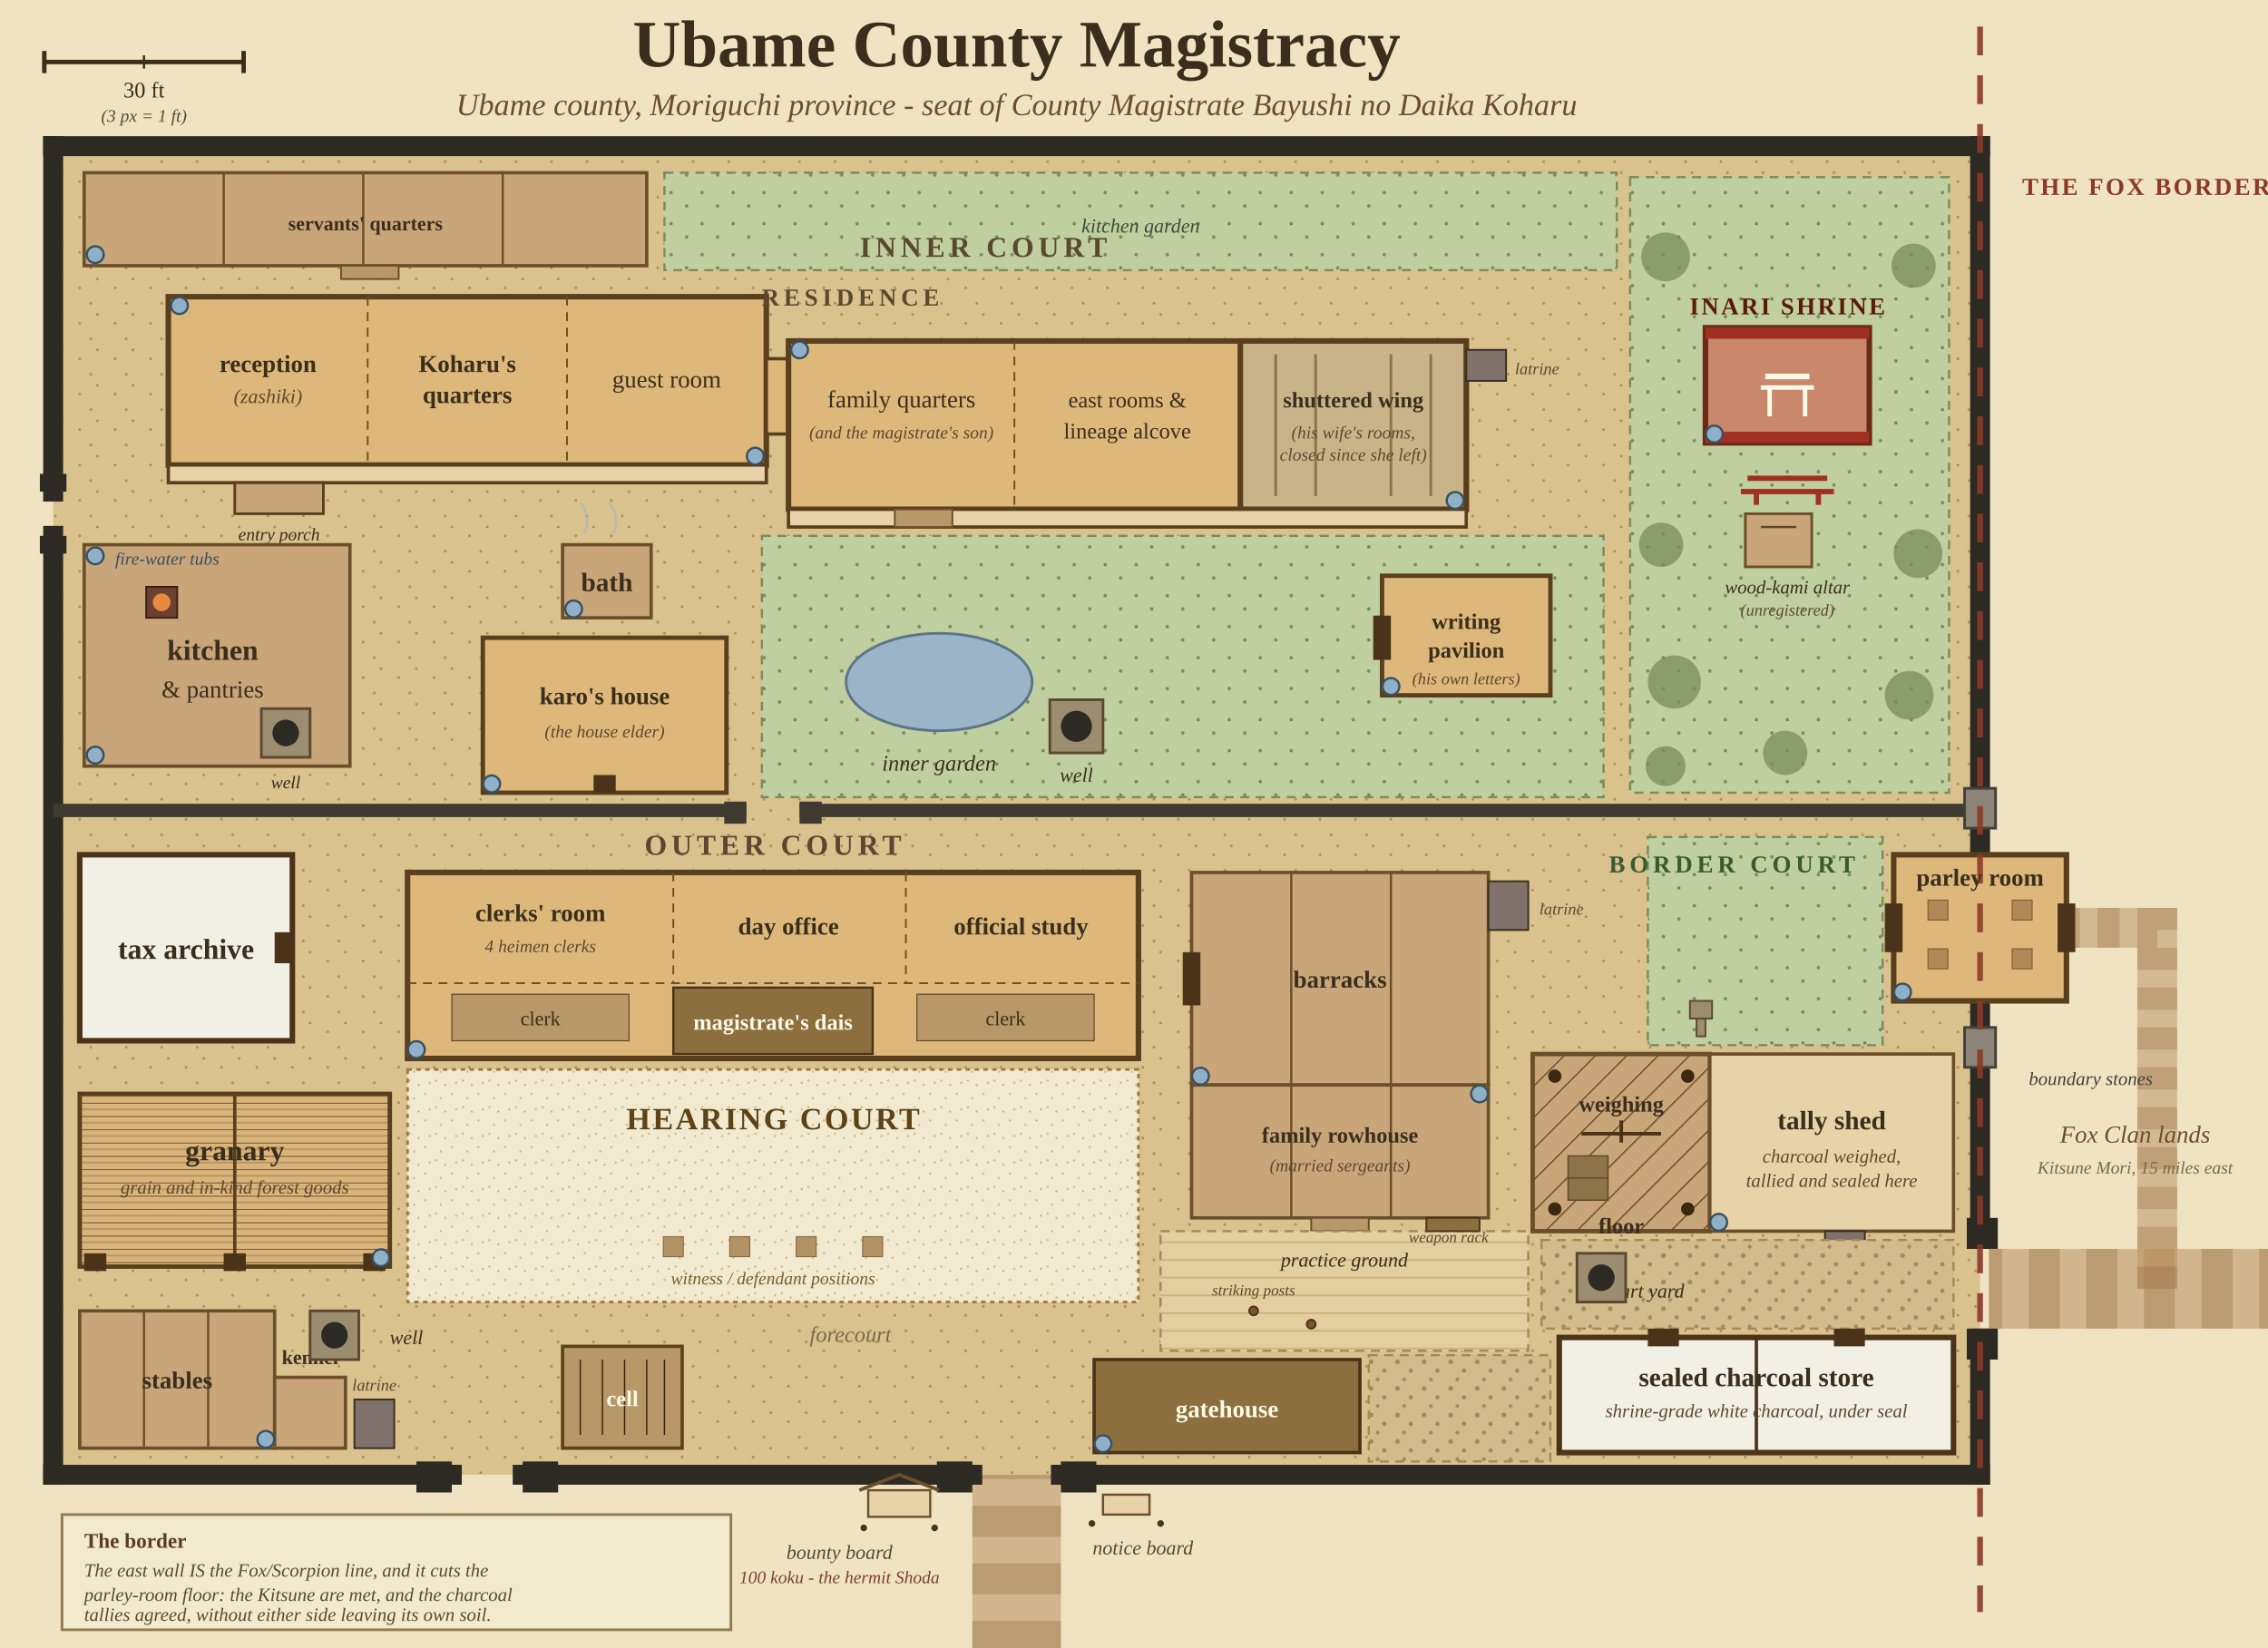
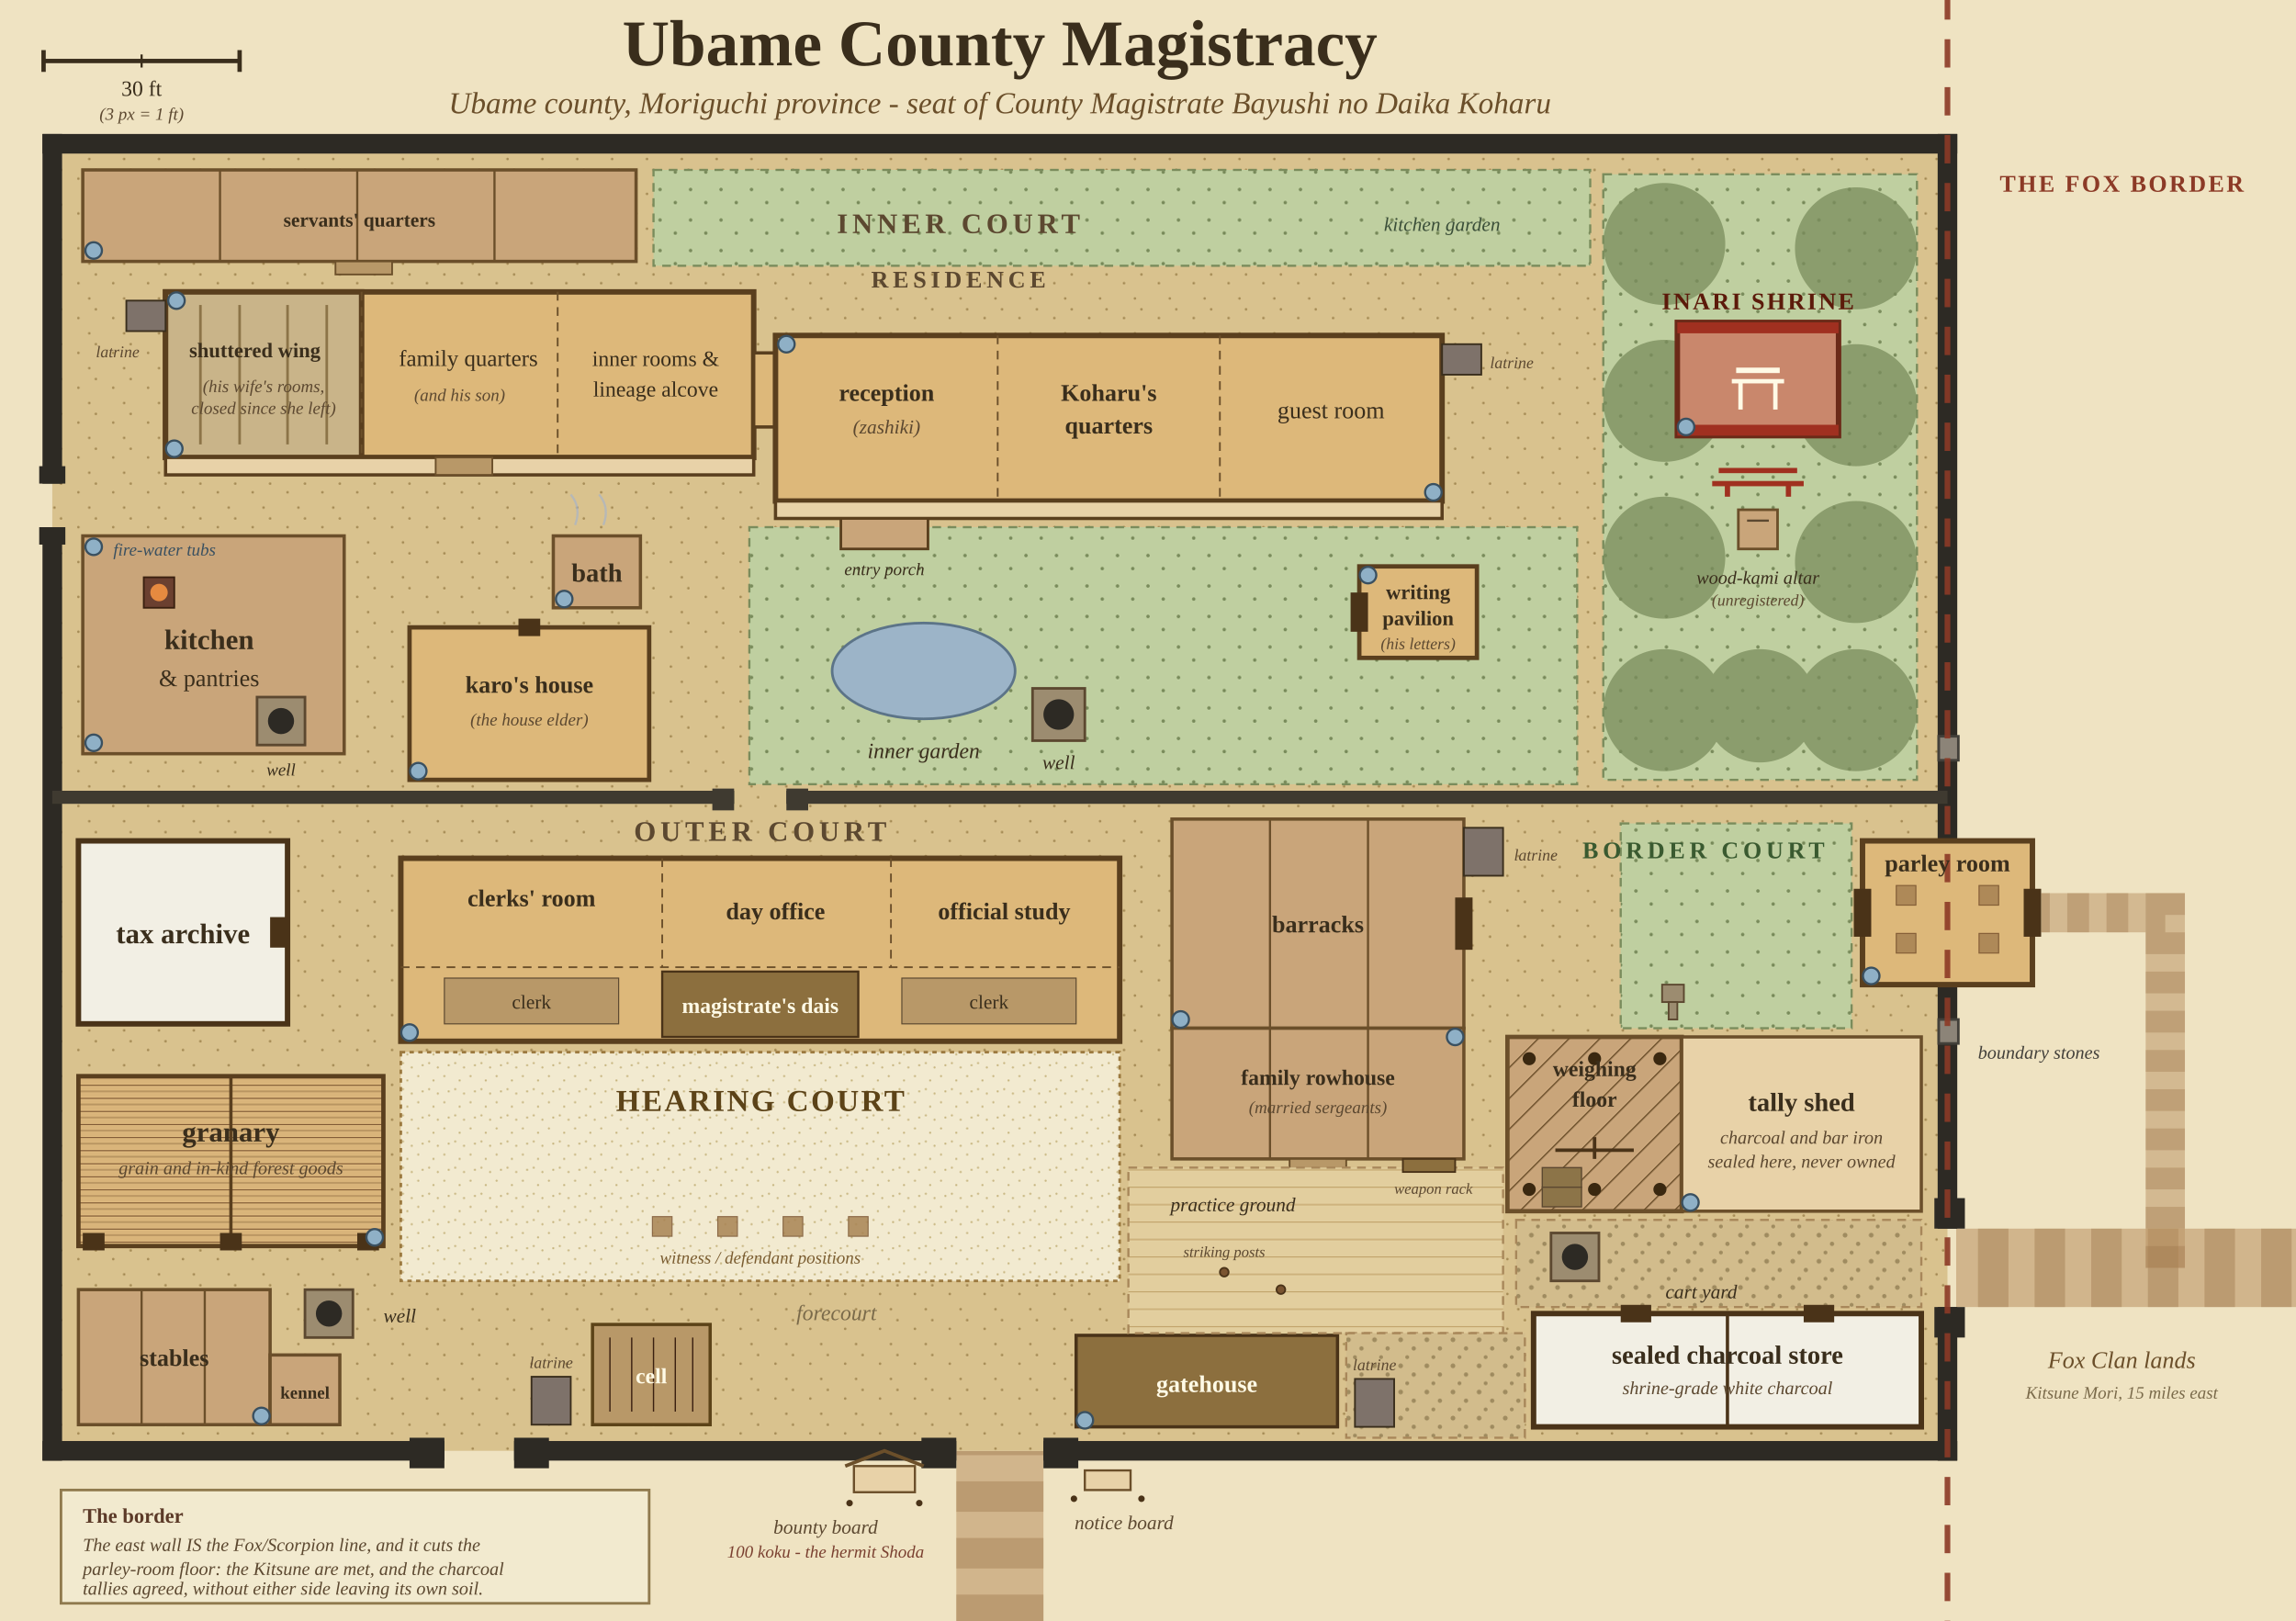
- <svg xmlns="http://www.w3.org/2000/svg" viewBox="176 84 1024 744" font-family="Georgia, 'Times New Roman', serif">
+ <svg xmlns="http://www.w3.org/2000/svg" viewBox="176 84 1054 744" font-family="Georgia, 'Times New Roman', serif">
  <defs>
    <pattern id="colonnade-hatch" patternUnits="userSpaceOnUse" width="10" height="10" patternTransform="rotate(45)">
      <rect width="10" height="10" fill="#C9A57A" />
      <line x1="0" y1="0" x2="0" y2="10" stroke="#6B4F2A" stroke-width="1.2" />
    </pattern>
    <pattern id="garden-stipple" patternUnits="userSpaceOnUse" width="14" height="14">
      <rect width="14" height="14" fill="#BFCFA0" />
      <circle cx="3" cy="3" r="0.8" fill="#7A8C5C" />
      <circle cx="10" cy="9" r="0.8" fill="#7A8C5C" />
    </pattern>
    <pattern id="court-earth" patternUnits="userSpaceOnUse" width="16" height="16">
      <rect width="16" height="16" fill="#D9C28E" />
      <circle cx="4" cy="6" r="0.6" fill="#A88E58" />
      <circle cx="12" cy="2" r="0.6" fill="#A88E58" />
      <circle cx="9" cy="13" r="0.6" fill="#A88E58" />
    </pattern>
    <pattern id="keiko-earth" patternUnits="userSpaceOnUse" width="16" height="16">
      <rect width="16" height="16" fill="#E2CE9E" />
      <line x1="0" y1="5" x2="16" y2="5" stroke="#C2A46C" stroke-width="0.5" />
      <line x1="0" y1="13" x2="16" y2="13" stroke="#C2A46C" stroke-width="0.5" />
    </pattern>
    <pattern id="oshirasu-sand" patternUnits="userSpaceOnUse" width="12" height="12">
      <rect width="12" height="12" fill="#F2EAD0" />
      <circle cx="3" cy="4" r="0.5" fill="#C9B884" />
      <circle cx="8" cy="2" r="0.5" fill="#C9B884" />
      <circle cx="10" cy="9" r="0.5" fill="#C9B884" />
      <circle cx="5" cy="10" r="0.5" fill="#C9B884" />
      <circle cx="1" cy="8" r="0.5" fill="#C9B884" />
    </pattern>
    <pattern id="granary-slats" patternUnits="userSpaceOnUse" width="14" height="6">
      <rect width="14" height="6" fill="#D9B47A" />
      <line x1="0" y1="0" x2="14" y2="0" stroke="#7A5430" stroke-width="0.8" />
      <line x1="0" y1="3" x2="14" y2="3" stroke="#A88454" stroke-width="0.5" />
    </pattern>
    <pattern id="cart-gravel" patternUnits="userSpaceOnUse" width="12" height="12">
      <rect width="12" height="12" fill="#D2BC8C" />
      <circle cx="3" cy="3" r="1.1" fill="#A08C60" />
      <circle cx="9" cy="7" r="1.0" fill="#A08C60" />
      <circle cx="6" cy="11" r="0.9" fill="#A08C60" />
    </pattern>
  </defs>
  <rect x="0" y="0" width="1300" height="900" fill="#EFE3C2" />
  <g>
    <path d="M 635 830 L 635 750" stroke="#B89060" stroke-width="40" stroke-linecap="butt" opacity="0.55" />
    <path d="M 635 830 L 635 750" stroke="#9C7448" stroke-width="40" stroke-dasharray="14 12" fill="none" opacity="0.4" />
  </g>
  <g>
-     <path d="M 1210 666 L 1074 666" stroke="#B89060" stroke-width="36" stroke-linecap="butt" opacity="0.55" />
-     <path d="M 1210 666 L 1074 666" stroke="#9C7448" stroke-width="36" stroke-dasharray="14 12" fill="none" opacity="0.4" />
-     <path d="M 1150 666 L 1150 503 L 1113 503" stroke="#B89060" stroke-width="18" fill="none" stroke-linecap="butt" opacity="0.5" />
-     <path d="M 1150 666 L 1150 503 L 1113 503" stroke="#9C7448" stroke-width="18" stroke-dasharray="10 8" fill="none" opacity="0.35" />
+     <path d="M 1280 666 L 1074 666" stroke="#B89060" stroke-width="36" stroke-linecap="butt" opacity="0.55" />
+     <path d="M 1280 666 L 1074 666" stroke="#9C7448" stroke-width="36" stroke-dasharray="14 12" fill="none" opacity="0.4" />
+     <path d="M 1170 666 L 1170 503 L 1113 503" stroke="#B89060" stroke-width="18" fill="none" stroke-linecap="butt" opacity="0.5" />
+     <path d="M 1170 666 L 1170 503 L 1113 503" stroke="#9C7448" stroke-width="18" stroke-dasharray="10 8" fill="none" opacity="0.35" />
  </g>
  <text x="635" y="114" text-anchor="middle" font-size="30" font-weight="bold" fill="#3A2E1C">Ubame County Magistracy</text>
  <text x="635" y="136" text-anchor="middle" font-size="14" font-style="italic" fill="#6B4F2A">Ubame county, Moriguchi province - seat of County Magistrate Bayushi no Daika Koharu</text>
  <g>
    <g stroke="#3A2E1C">
      <line x1="196" y1="112" x2="286" y2="112" stroke-width="2" />
      <line x1="196" y1="107" x2="196" y2="117" stroke-width="2" />
      <line x1="286" y1="107" x2="286" y2="117" stroke-width="2" />
      <line x1="241" y1="109" x2="241" y2="115" stroke-width="1" />
    </g>
    <text x="241" y="128" text-anchor="middle" font-size="10" fill="#3A2E1C">30 ft</text>
    <text x="241" y="139" text-anchor="middle" font-size="8" font-style="italic" fill="#5C4830">(3 px = 1 ft)</text>
  </g>
  <rect x="200" y="150" width="870" height="600" fill="url(#court-earth)" />
  <g stroke="#2D2A24" stroke-width="9" fill="none" stroke-linecap="square">
    <line x1="200" y1="150" x2="1070" y2="150" />
-     <line x1="200" y1="150" x2="200" y2="306" />
-     <line x1="200" y1="326" x2="200" y2="750" />
+     <line x1="200" y1="150" x2="200" y2="301.5" />
+     <line x1="200" y1="330.5" x2="200" y2="750" />
    <line x1="1070" y1="150" x2="1070" y2="465.5" />
    <line x1="1070" y1="540.5" x2="1070" y2="643.5" />
    <line x1="1070" y1="688.5" x2="1070" y2="750" />
-     <line x1="200" y1="750" x2="380" y2="750" />
-     <line x1="412" y1="750" x2="615" y2="750" />
-     <line x1="655" y1="750" x2="1070" y2="750" />
+     <line x1="200" y1="750" x2="375.5" y2="750" />
+     <line x1="416.5" y1="750" x2="610.5" y2="750" />
+     <line x1="659.5" y1="750" x2="1070" y2="750" />
  </g>
  <g fill="#2D2A24">
    <rect x="599" y="744" width="16" height="14" />
    <rect x="655" y="744" width="16" height="14" />
    <rect x="364" y="744" width="16" height="14" />
    <rect x="412" y="744" width="16" height="14" />
    <rect x="194" y="298" width="12" height="8" />
    <rect x="194" y="326" width="12" height="8" />
    <rect x="1064" y="634" width="14" height="14" />
    <rect x="1064" y="684" width="14" height="14" />
  </g>
  <g stroke="#3F3A30" stroke-width="6" fill="none">
    <line x1="200" y1="450" x2="513" y2="450" />
    <line x1="537" y1="450" x2="1070" y2="450" />
  </g>
  <g fill="#3F3A30">
    <rect x="503" y="446" width="10" height="10" />
    <rect x="537" y="446" width="10" height="10" />
  </g>
  <g>
    <rect x="212" y="470" width="96" height="84" fill="#F2EFE4" stroke="#4A3318" stroke-width="2.5" />
    <rect x="300" y="505" width="8" height="14" fill="#4A3318" />
    <text x="260" y="517" text-anchor="middle" font-size="13" font-weight="bold" fill="#3A2E1C">tax archive</text>
  </g>
  <g>
    <rect x="212" y="578" width="140" height="78" fill="url(#granary-slats)" stroke="#5A3F1E" stroke-width="2" />
    <line x1="282" y1="578" x2="282" y2="656" stroke="#5A3F1E" stroke-width="1.5" />
    <rect x="214" y="650" width="10" height="8" fill="#4A3318" />
    <rect x="277" y="650" width="10" height="8" fill="#4A3318" />
    <rect x="340" y="650" width="10" height="8" fill="#4A3318" />
    <text x="282" y="608" text-anchor="middle" font-size="13" font-weight="bold" fill="#3A2E1C">granary</text>
    <text x="282" y="623" text-anchor="middle" font-size="8.5" font-style="italic" fill="#5C4830">grain and in-kind forest goods</text>
  </g>
  <g>
    <rect x="212" y="676" width="88" height="62" fill="#C9A57A" stroke="#6B4F2A" stroke-width="1.5" />
    <line x1="241" y1="676" x2="241" y2="738" stroke="#6B4F2A" stroke-width="1" />
    <line x1="270" y1="676" x2="270" y2="738" stroke="#6B4F2A" stroke-width="1" />
    <text x="256" y="711" text-anchor="middle" font-size="11" font-weight="bold" fill="#3A2E1C">stables</text>
  </g>
  <g>
    <rect x="300" y="706" width="32" height="32" fill="#C9A57A" stroke="#6B4F2A" stroke-width="1.5" />
-     <text x="316" y="700" text-anchor="middle" font-size="9" font-weight="bold" fill="#3A2E1C">kennel</text>
-   </g>
-   <g>
-     <rect x="336" y="716" width="18" height="22" fill="#7E726A" stroke="#3A2E1C" stroke-width="0.8" />
-     <text x="345" y="712" text-anchor="middle" font-size="7.5" font-style="italic" fill="#5C4830">latrine</text>
+     <text x="316" y="726" text-anchor="middle" font-size="8" font-weight="bold" fill="#3A2E1C">kennel</text>
+   </g>
+   <g>
+     <rect x="420" y="716" width="18" height="22" fill="#7E726A" stroke="#3A2E1C" stroke-width="0.8" />
+     <text x="429" y="712" text-anchor="middle" font-size="7.5" font-style="italic" fill="#5C4830">latrine</text>
  </g>
  <g>
    <rect x="316" y="676" width="22" height="22" fill="#9C8C70" stroke="#5C4830" stroke-width="1.2" />
    <circle cx="327" cy="687" r="6" fill="#2D2A24" />
    <text x="352" y="691" text-anchor="start" font-size="9" font-style="italic" fill="#3A2E1C">well</text>
  </g>
  <g>
    <rect x="360" y="478" width="330" height="84" fill="#DDB87A" stroke="#5A3F1E" stroke-width="2.5" />
    <line x1="360" y1="528" x2="690" y2="528" stroke="#6B4F2A" stroke-width="0.8" stroke-dasharray="4 3" />
    <line x1="480" y1="478" x2="480" y2="528" stroke="#6B4F2A" stroke-width="0.8" stroke-dasharray="4 3" />
    <line x1="585" y1="478" x2="585" y2="528" stroke="#6B4F2A" stroke-width="0.8" stroke-dasharray="4 3" />
    <text x="420" y="500" text-anchor="middle" font-size="11" font-weight="bold" fill="#3A2E1C">clerks' room</text>
-     <text x="420" y="514" text-anchor="middle" font-size="8" font-style="italic" fill="#5C4830">4 heimen clerks</text>
    <text x="532" y="506" text-anchor="middle" font-size="11" font-weight="bold" fill="#3A2E1C">day office</text>
    <text x="637" y="506" text-anchor="middle" font-size="11" font-weight="bold" fill="#3A2E1C">official study</text>
    <rect x="480" y="530" width="90" height="30" fill="#8C6F3E" stroke="#4A3318" stroke-width="1" />
    <text x="525" y="549" text-anchor="middle" font-size="10" fill="#FFFAE6" font-weight="bold">magistrate's dais</text>
    <rect x="380" y="533" width="80" height="21" fill="#B89868" stroke="#5C4830" stroke-width="0.5" />
    <text x="420" y="547" text-anchor="middle" font-size="9" fill="#3A2E1C">clerk</text>
    <rect x="590" y="533" width="80" height="21" fill="#B89868" stroke="#5C4830" stroke-width="0.5" />
    <text x="630" y="547" text-anchor="middle" font-size="9" fill="#3A2E1C">clerk</text>
  </g>
  <g>
    <rect x="360" y="567" width="330" height="105" fill="url(#oshirasu-sand)" stroke="#9C7A40" stroke-width="1.2" stroke-dasharray="2 2" />
    <text x="525" y="594" text-anchor="middle" font-size="14" font-weight="bold" fill="#5C4318" letter-spacing="1">HEARING COURT</text>
    <g fill="#A88454" stroke="#7A5430" stroke-width="0.5" opacity="0.85">
      <rect x="475.5" y="642.5" width="9" height="9" />
      <rect x="505.5" y="642.5" width="9" height="9" />
      <rect x="535.5" y="642.5" width="9" height="9" />
      <rect x="565.5" y="642.5" width="9" height="9" />
    </g>
    <text x="525" y="664" text-anchor="middle" font-size="8" font-style="italic" fill="#7A5C30">witness / defendant positions</text>
  </g>
  <g>
-     <rect x="430" y="692" width="54" height="46" fill="#B89868" stroke="#5C4318" stroke-width="1.5" />
-     <line x1="438" y1="698" x2="438" y2="732" stroke="#3A2010" stroke-width="0.6" />
-     <line x1="448" y1="698" x2="448" y2="732" stroke="#3A2010" stroke-width="0.6" />
-     <line x1="458" y1="698" x2="458" y2="732" stroke="#3A2010" stroke-width="0.6" />
-     <line x1="468" y1="698" x2="468" y2="732" stroke="#3A2010" stroke-width="0.6" />
+     <rect x="448" y="692" width="54" height="46" fill="#B89868" stroke="#5C4318" stroke-width="1.5" />
+     <line x1="456" y1="698" x2="456" y2="732" stroke="#3A2010" stroke-width="0.6" />
+     <line x1="466" y1="698" x2="466" y2="732" stroke="#3A2010" stroke-width="0.6" />
+     <line x1="494" y1="698" x2="494" y2="732" stroke="#3A2010" stroke-width="0.6" />
+     <line x1="486" y1="698" x2="486" y2="732" stroke="#3A2010" stroke-width="0.6" />
    <line x1="476" y1="698" x2="476" y2="732" stroke="#3A2010" stroke-width="0.6" />
-     <text x="457" y="719" text-anchor="middle" font-size="10" font-weight="bold" fill="#FFFAE6">cell</text>
-   </g>
-   <g>
-     <rect x="670" y="698" width="120" height="42" fill="#8C6F3E" stroke="#4A3318" stroke-width="1.5" />
-     <text x="730" y="724" text-anchor="middle" font-size="11" font-weight="bold" fill="#FFFAE6">gatehouse</text>
-   </g>
-   <g>
-     <rect x="714" y="478" width="134" height="96" fill="#C9A57A" stroke="#6B4F2A" stroke-width="1.5" />
-     <line x1="759" y1="478" x2="759" y2="574" stroke="#6B4F2A" stroke-width="1" />
-     <line x1="804" y1="478" x2="804" y2="574" stroke="#6B4F2A" stroke-width="1" />
-     <rect x="710" y="514" width="8" height="24" fill="#4A3318" />
-     <text x="781" y="530" text-anchor="middle" font-size="11" font-weight="bold" fill="#3A2E1C">barracks</text>
-   </g>
-   <g>
-     <rect x="714" y="574" width="134" height="60" fill="#C9A57A" stroke="#6B4F2A" stroke-width="1.5" />
-     <line x1="759" y1="574" x2="759" y2="634" stroke="#6B4F2A" stroke-width="1" />
-     <line x1="804" y1="574" x2="804" y2="634" stroke="#6B4F2A" stroke-width="1" />
-     <rect x="768" y="634" width="26" height="6" fill="#B89868" stroke="#6B4F2A" stroke-width="0.8" />
-     <text x="781" y="600" text-anchor="middle" font-size="10" font-weight="bold" fill="#3A2E1C">family rowhouse</text>
-     <text x="781" y="613" text-anchor="middle" font-size="8" font-style="italic" fill="#5C4830">(married sergeants)</text>
-   </g>
-   <g>
-     <rect x="848" y="482" width="18" height="22" fill="#7E726A" stroke="#3A2E1C" stroke-width="0.8" />
-     <text x="871" y="497" text-anchor="start" font-size="7.5" font-style="italic" fill="#5C4830">latrine</text>
-   </g>
-   <g>
-     <rect x="700" y="640" width="166" height="54" fill="url(#keiko-earth)" stroke="#A8875A" stroke-width="1" stroke-dasharray="4 3" />
-     <text x="783" y="656" text-anchor="middle" font-size="9" font-style="italic" fill="#3A2E1C">practice ground</text>
-     <circle cx="742" cy="676" r="2" fill="#7A5430" stroke="#4A3318" stroke-width="0.8" />
-     <circle cx="768" cy="682" r="2" fill="#7A5430" stroke="#4A3318" stroke-width="0.8" />
-     <text x="742" y="669" text-anchor="middle" font-size="7" font-style="italic" fill="#5C4830">striking posts</text>
-     <rect x="820" y="634" width="24" height="6" fill="#8C6F3E" stroke="#4A3318" stroke-width="0.8" />
-     <text x="848" y="645" text-anchor="end" font-size="7" font-style="italic" fill="#5C4830">weapon rack</text>
+     <text x="475" y="719" text-anchor="middle" font-size="10" font-weight="bold" fill="#FFFAE6">cell</text>
+   </g>
+   <g>
+     <rect x="670" y="697" width="120" height="42" fill="#8C6F3E" stroke="#4A3318" stroke-width="1.5" />
+     <text x="730" y="723" text-anchor="middle" font-size="11" font-weight="bold" fill="#FFFAE6">gatehouse</text>
+   </g>
+   <g>
+     <rect x="714" y="460" width="134" height="96" fill="#C9A57A" stroke="#6B4F2A" stroke-width="1.5" />
+     <line x1="759" y1="460" x2="759" y2="556" stroke="#6B4F2A" stroke-width="1" />
+     <line x1="804" y1="460" x2="804" y2="556" stroke="#6B4F2A" stroke-width="1" />
+     <rect x="844" y="496" width="8" height="24" fill="#4A3318" />
+     <text x="781" y="512" text-anchor="middle" font-size="11" font-weight="bold" fill="#3A2E1C">barracks</text>
+   </g>
+   <g>
+     <rect x="714" y="556" width="134" height="60" fill="#C9A57A" stroke="#6B4F2A" stroke-width="1.5" />
+     <line x1="759" y1="556" x2="759" y2="616" stroke="#6B4F2A" stroke-width="1" />
+     <line x1="804" y1="556" x2="804" y2="616" stroke="#6B4F2A" stroke-width="1" />
+     <rect x="768" y="616" width="26" height="6" fill="#B89868" stroke="#6B4F2A" stroke-width="0.8" />
+     <text x="781" y="582" text-anchor="middle" font-size="10" font-weight="bold" fill="#3A2E1C">family rowhouse</text>
+     <text x="781" y="595" text-anchor="middle" font-size="8" font-style="italic" fill="#5C4830">(married sergeants)</text>
+   </g>
+   <g>
+     <rect x="848" y="464" width="18" height="22" fill="#7E726A" stroke="#3A2E1C" stroke-width="0.8" />
+     <text x="871" y="479" text-anchor="start" font-size="7.5" font-style="italic" fill="#5C4830">latrine</text>
+   </g>
+   <g>
+     <rect x="694" y="620" width="172" height="76" fill="url(#keiko-earth)" stroke="#A8875A" stroke-width="1" stroke-dasharray="4 3" />
+     <text x="742" y="640" text-anchor="middle" font-size="9" font-style="italic" fill="#3A2E1C">practice ground</text>
+     <circle cx="738" cy="668" r="2" fill="#7A5430" stroke="#4A3318" stroke-width="0.8" />
+     <circle cx="764" cy="676" r="2" fill="#7A5430" stroke="#4A3318" stroke-width="0.8" />
+     <text x="738" y="661" text-anchor="middle" font-size="7" font-style="italic" fill="#5C4830">striking posts</text>
+     <rect x="820" y="616" width="24" height="6" fill="#8C6F3E" stroke="#4A3318" stroke-width="0.8" />
+     <text x="852" y="632" text-anchor="end" font-size="7" font-style="italic" fill="#5C4830">weapon rack</text>
  </g>
  <g>
    <rect x="920" y="462" width="106" height="94" fill="url(#garden-stipple)" stroke="#7A8C5C" stroke-width="1" stroke-dasharray="4 3" />
    <g transform="translate(944, 540)">
      <rect x="-5" y="-4" width="10" height="8" fill="#9C8C70" stroke="#5C4830" stroke-width="0.8" />
      <rect x="-2" y="4" width="4" height="8" fill="#9C8C70" stroke="#5C4830" stroke-width="0.8" />
    </g>
  </g>
  <g>
    <rect x="868" y="560" width="80" height="80" fill="url(#colonnade-hatch)" stroke="#6B4F2A" stroke-width="2" />
    <circle cx="878" cy="570" r="3" fill="#3A2810" />
    <circle cx="938" cy="570" r="3" fill="#3A2810" />
    <circle cx="878" cy="630" r="3" fill="#3A2810" />
    <circle cx="938" cy="630" r="3" fill="#3A2810" />
-     <line x1="890" y1="596" x2="926" y2="596" stroke="#4A3318" stroke-width="1.6" />
-     <line x1="908" y1="590" x2="908" y2="600" stroke="#4A3318" stroke-width="1.6" />
-     <rect x="884" y="606" width="18" height="10" fill="#8C7448" stroke="#5C4830" stroke-width="0.6" />
-     <rect x="884" y="616" width="18" height="10" fill="#8C7448" stroke="#5C4830" stroke-width="0.6" />
-     <text x="908" y="586" text-anchor="middle" font-size="10" font-weight="bold" fill="#3A2E1C">weighing</text>
-     <text x="908" y="641" text-anchor="middle" font-size="10" font-weight="bold" fill="#3A2E1C">floor</text>
+     <circle cx="908" cy="570" r="3" fill="#3A2810" />
+     <circle cx="908" cy="630" r="3" fill="#3A2810" />
+     <line x1="890" y1="612" x2="926" y2="612" stroke="#4A3318" stroke-width="1.6" />
+     <line x1="908" y1="606" x2="908" y2="616" stroke="#4A3318" stroke-width="1.6" />
+     <rect x="884" y="620" width="18" height="9" fill="#8C7448" stroke="#5C4830" stroke-width="0.6" />
+     <rect x="884" y="629" width="18" height="9" fill="#8C7448" stroke="#5C4830" stroke-width="0.6" />
+     <text x="908" y="578" text-anchor="middle" font-size="10" font-weight="bold" fill="#3A2E1C">weighing</text>
+     <text x="908" y="592" text-anchor="middle" font-size="10" font-weight="bold" fill="#3A2E1C">floor</text>
  </g>
  <g>
    <rect x="948" y="560" width="110" height="80" fill="#E8D2A8" stroke="#6B4F2A" stroke-width="1.5" />
    <text x="1003" y="594" text-anchor="middle" font-size="12" font-weight="bold" fill="#3A2E1C">tally shed</text>
-     <text x="1003" y="609" text-anchor="middle" font-size="8.5" font-style="italic" fill="#5C4830">charcoal weighed,</text>
-     <text x="1003" y="620" text-anchor="middle" font-size="8.5" font-style="italic" fill="#5C4830">tallied and sealed here</text>
-   </g>
-   <g>
-     <rect x="1000" y="640" width="18" height="22" fill="#7E726A" stroke="#3A2E1C" stroke-width="0.8" />
-     <text x="1024" y="655" text-anchor="start" font-size="7.5" font-style="italic" fill="#5C4830">latrine</text>
+     <text x="1003" y="609" text-anchor="middle" font-size="8.5" font-style="italic" fill="#5C4830">charcoal and bar iron</text>
+     <text x="1003" y="620" text-anchor="middle" font-size="8.5" font-style="italic" fill="#5C4830">sealed here, never owned</text>
  </g>
  <g>
    <rect x="872" y="644" width="186" height="40" fill="url(#cart-gravel)" stroke="#A8875A" stroke-width="1" stroke-dasharray="4 3" />
    <rect x="794" y="696" width="82" height="48" fill="url(#cart-gravel)" stroke="#A8875A" stroke-width="1" stroke-dasharray="4 3" />
-     <text x="920" y="670" text-anchor="middle" font-size="9" font-style="italic" fill="#3A2E1C">cart yard</text>
+     <text x="957" y="680" text-anchor="middle" font-size="9" font-style="italic" fill="#3A2E1C">cart yard</text>
+   </g>
+   <g>
+     <rect x="798" y="717" width="18" height="22" fill="#7E726A" stroke="#3A2E1C" stroke-width="0.8" />
+     <text x="807" y="713" text-anchor="middle" font-size="7.5" font-style="italic" fill="#5C4830">latrine</text>
  </g>
  <g>
    <rect x="888" y="650" width="22" height="22" fill="#9C8C70" stroke="#5C4830" stroke-width="1.2" />
    <circle cx="899" cy="661" r="6" fill="#2D2A24" />
  </g>
  <g>
-     <rect x="880" y="688" width="178" height="52" fill="#F2EFE4" stroke="#4A3318" stroke-width="2.5" />
-     <line x1="969" y1="688" x2="969" y2="740" stroke="#4A3318" stroke-width="1.5" />
-     <rect x="920" y="684" width="14" height="8" fill="#4A3318" />
-     <rect x="1004" y="684" width="14" height="8" fill="#4A3318" />
+     <rect x="880" y="687" width="178" height="52" fill="#F2EFE4" stroke="#4A3318" stroke-width="2.5" />
+     <line x1="969" y1="687" x2="969" y2="739" stroke="#4A3318" stroke-width="1.5" />
+     <rect x="920" y="683" width="14" height="8" fill="#4A3318" />
+     <rect x="1004" y="683" width="14" height="8" fill="#4A3318" />
    <text x="969" y="710" text-anchor="middle" font-size="12" font-weight="bold" fill="#3A2E1C">sealed charcoal store</text>
-     <text x="969" y="724" text-anchor="middle" font-size="8.5" font-style="italic" fill="#5C4830">shrine-grade white charcoal, under seal</text>
+     <text x="969" y="724" text-anchor="middle" font-size="8.5" font-style="italic" fill="#5C4830">shrine-grade white charcoal</text>
  </g>
  <g>
    <rect x="214" y="162" width="254" height="42" fill="#C9A57A" stroke="#6B4F2A" stroke-width="1.5" />
    <line x1="277" y1="162" x2="277" y2="204" stroke="#6B4F2A" stroke-width="1" />
    <line x1="340" y1="162" x2="340" y2="204" stroke="#6B4F2A" stroke-width="1" />
    <line x1="403" y1="162" x2="403" y2="204" stroke="#6B4F2A" stroke-width="1" />
    <rect x="330" y="204" width="26" height="6" fill="#B89868" stroke="#6B4F2A" stroke-width="0.8" />
    <text x="341" y="188" text-anchor="middle" font-size="9" font-weight="bold" fill="#3A2E1C">servants' quarters</text>
  </g>
  <g>
    <rect x="476" y="162" width="430" height="44" fill="url(#garden-stipple)" stroke="#7A8C5C" stroke-width="1" stroke-dasharray="4 3" />
-     <text x="691" y="189" text-anchor="middle" font-size="9" font-style="italic" fill="#3A4E38">kitchen garden</text>
+     <text x="838" y="190" text-anchor="middle" font-size="9" font-style="italic" fill="#3A4E38">kitchen garden</text>
  </g>
  <rect x="912" y="164" width="144" height="278" fill="url(#garden-stipple)" stroke="#7A8C5C" stroke-width="1" stroke-dasharray="4 3" />
  <g fill="#7A8C5C" opacity="0.75">
-     <circle cx="928" cy="200" r="11" />
-     <circle cx="1040" cy="204" r="10" />
-     <circle cx="926" cy="330" r="10" />
-     <circle cx="1042" cy="334" r="11" />
-     <circle cx="932" cy="392" r="12" />
-     <circle cx="1038" cy="398" r="11" />
-     <circle cx="982" cy="424" r="10" />
-     <circle cx="928" cy="430" r="9" />
+     <circle cx="940" cy="196" r="28" />
+     <circle cx="1028" cy="198" r="28" />
+     <circle cx="940" cy="268" r="28" />
+     <circle cx="1028" cy="270" r="28" />
+     <circle cx="940" cy="340" r="28" />
+     <circle cx="1028" cy="342" r="28" />
+     <circle cx="940" cy="410" r="28" />
+     <circle cx="1028" cy="410" r="28" />
+     <circle cx="984" cy="408" r="26" />
  </g>
  <g>
    <rect x="946" y="232" width="74" height="52" fill="#C9876C" stroke="#6B2A18" stroke-width="2.5" />
    <rect x="946" y="232" width="74" height="5" fill="#A03020" />
    <rect x="946" y="279" width="74" height="5" fill="#A03020" />
    <g transform="translate(983, 254)">
      <line x1="-10" y1="0" x2="10" y2="0" stroke="#FFFAE6" stroke-width="2.5" />
      <line x1="-12" y1="5" x2="12" y2="5" stroke="#FFFAE6" stroke-width="2" />
      <line x1="-8" y1="5" x2="-8" y2="18" stroke="#FFFAE6" stroke-width="2" />
      <line x1="8" y1="5" x2="8" y2="18" stroke="#FFFAE6" stroke-width="2" />
    </g>
  </g>
  <text x="983" y="226" text-anchor="middle" font-size="11" font-weight="bold" fill="#5C1A0A" letter-spacing="1">INARI SHRINE</text>
  <g stroke="#A03020" stroke-width="2.4" fill="none">
    <line x1="965" y1="300" x2="1001" y2="300" />
    <line x1="962" y1="306" x2="1004" y2="306" />
    <line x1="969" y1="306" x2="969" y2="312" />
    <line x1="997" y1="306" x2="997" y2="312" />
  </g>
  <g>
-     <rect x="964" y="316" width="30" height="24" fill="#C9A57A" stroke="#6B4F2A" stroke-width="1.2" />
-     <line x1="971" y1="322" x2="987" y2="322" stroke="#5C4830" stroke-width="1" />
+     <rect x="974" y="318" width="18" height="18" fill="#C9A57A" stroke="#6B4F2A" stroke-width="1.2" />
+     <line x1="978" y1="323" x2="988" y2="323" stroke="#5C4830" stroke-width="1" />
    <text x="983" y="352" text-anchor="middle" font-size="8.5" font-style="italic" fill="#3A2E1C">wood-kami altar</text>
    <text x="983" y="362" text-anchor="middle" font-size="7.5" font-style="italic" fill="#5C4830">(unregistered)</text>
  </g>
  <g>
    <rect x="252" y="218" width="270" height="76" fill="#DDB87A" stroke="#5A3F1E" stroke-width="2.5" />
+     <rect x="252" y="218" width="90" height="76" fill="#C9B489" stroke="#5A3F1E" stroke-width="2.5" />
    <rect x="252" y="294" width="270" height="8" fill="#E8D2A8" stroke="#5A3F1E" stroke-width="1.5" />
    <line x1="342" y1="218" x2="342" y2="294" stroke="#6B4F2A" stroke-width="0.8" stroke-dasharray="4 3" />
    <line x1="432" y1="218" x2="432" y2="294" stroke="#6B4F2A" stroke-width="0.8" stroke-dasharray="4 3" />
-     <text x="297" y="252" text-anchor="middle" font-size="11" font-weight="bold" fill="#3A2E1C">reception</text>
-     <text x="297" y="266" text-anchor="middle" font-size="9" font-style="italic" fill="#5C4830">(zashiki)</text>
-     <text x="387" y="252" text-anchor="middle" font-size="11" font-weight="bold" fill="#3A2E1C">Koharu's</text>
-     <text x="387" y="266" text-anchor="middle" font-size="11" font-weight="bold" fill="#3A2E1C">quarters</text>
-     <text x="477" y="259" text-anchor="middle" font-size="11" fill="#3A2E1C">guest room</text>
+     <g stroke="#8C7448" stroke-width="1.2">
+       <line x1="268" y1="224" x2="268" y2="288" />
+       <line x1="286" y1="224" x2="286" y2="288" />
+       <line x1="308" y1="224" x2="308" y2="288" />
+       <line x1="326" y1="224" x2="326" y2="288" />
+     </g>
+     <rect x="376" y="294" width="26" height="8" fill="#B89868" stroke="#6B4F2A" stroke-width="0.8" />
+     <text x="293" y="248" text-anchor="middle" font-size="9.5" font-weight="bold" fill="#3A2E1C">shuttered wing</text>
+     <text x="297" y="264" text-anchor="middle" font-size="8" font-style="italic" fill="#5C4830">(his wife's rooms,</text>
+     <text x="297" y="274" text-anchor="middle" font-size="8" font-style="italic" fill="#5C4830">closed since she left)</text>
+     <text x="391" y="252" text-anchor="middle" font-size="10.5" fill="#3A2E1C">family quarters</text>
+     <text x="387" y="268" text-anchor="middle" font-size="8" font-style="italic" fill="#5C4830">(and his son)</text>
+     <text x="477" y="252" text-anchor="middle" font-size="10" fill="#3A2E1C">inner rooms &amp;</text>
+     <text x="477" y="266" text-anchor="middle" font-size="10" fill="#3A2E1C">lineage alcove</text>
    <rect x="522" y="246" width="10" height="34" fill="#DDB87A" stroke="#5A3F1E" stroke-width="1.5" />
    <rect x="532" y="238" width="306" height="76" fill="#DDB87A" stroke="#5A3F1E" stroke-width="2.5" />
-     <rect x="736" y="238" width="102" height="76" fill="#C9B489" stroke="#5A3F1E" stroke-width="2.5" />
    <rect x="532" y="314" width="306" height="8" fill="#E8D2A8" stroke="#5A3F1E" stroke-width="1.5" />
    <line x1="634" y1="238" x2="634" y2="314" stroke="#6B4F2A" stroke-width="0.8" stroke-dasharray="4 3" />
-     <g stroke="#8C7448" stroke-width="1.2">
-       <line x1="752" y1="244" x2="752" y2="308" />
-       <line x1="770" y1="244" x2="770" y2="308" />
-       <line x1="804" y1="244" x2="804" y2="308" />
-       <line x1="822" y1="244" x2="822" y2="308" />
-     </g>
-     <rect x="580" y="314" width="26" height="8" fill="#B89868" stroke="#6B4F2A" stroke-width="0.8" />
-     <text x="583" y="268" text-anchor="middle" font-size="11" fill="#3A2E1C">family quarters</text>
-     <text x="583" y="282" text-anchor="middle" font-size="8" font-style="italic" fill="#5C4830">(and the magistrate's son)</text>
-     <text x="685" y="268" text-anchor="middle" font-size="10" fill="#3A2E1C">east rooms &amp;</text>
-     <text x="685" y="282" text-anchor="middle" font-size="10" fill="#3A2E1C">lineage alcove</text>
-     <text x="787" y="268" text-anchor="middle" font-size="10" font-weight="bold" fill="#3A2E1C">shuttered wing</text>
-     <text x="787" y="282" text-anchor="middle" font-size="8" font-style="italic" fill="#5C4830">(his wife's rooms,</text>
-     <text x="787" y="292" text-anchor="middle" font-size="8" font-style="italic" fill="#5C4830">closed since she left)</text>
-   </g>
-   <g>
-     <rect x="282" y="302" width="40" height="14" fill="#C9A57A" stroke="#5A3F1E" stroke-width="1.2" />
-     <text x="302" y="328" text-anchor="middle" font-size="8" font-style="italic" fill="#3A2E1C">entry porch</text>
+     <line x1="736" y1="238" x2="736" y2="314" stroke="#6B4F2A" stroke-width="0.8" stroke-dasharray="4 3" />
+     <text x="583" y="268" text-anchor="middle" font-size="11" font-weight="bold" fill="#3A2E1C">reception</text>
+     <text x="583" y="283" text-anchor="middle" font-size="9" font-style="italic" fill="#5C4830">(zashiki)</text>
+     <text x="685" y="268" text-anchor="middle" font-size="11" font-weight="bold" fill="#3A2E1C">Koharu's</text>
+     <text x="685" y="283" text-anchor="middle" font-size="11" font-weight="bold" fill="#3A2E1C">quarters</text>
+     <text x="787" y="276" text-anchor="middle" font-size="11" fill="#3A2E1C">guest room</text>
  </g>
  <g>
    <rect x="838" y="242" width="18" height="14" fill="#7E726A" stroke="#3A2E1C" stroke-width="0.8" />
    <text x="860" y="253" font-size="7.5" font-style="italic" fill="#5C4830">latrine</text>
+     <rect x="234" y="222" width="18" height="14" fill="#7E726A" stroke="#3A2E1C" stroke-width="0.8" />
+     <text x="230" y="248" text-anchor="middle" font-size="7.5" font-style="italic" fill="#5C4830">latrine</text>
  </g>
  <g>
    <rect x="214" y="330" width="120" height="100" fill="#C9A57A" stroke="#6B4F2A" stroke-width="1.5" />
    <rect x="242" y="349" width="14" height="14" fill="#6B4030" stroke="#3A2010" stroke-width="0.8" />
    <circle cx="249" cy="356" r="4" fill="#E68A40" />
    <text x="272" y="382" text-anchor="middle" font-size="13" font-weight="bold" fill="#3A2E1C">kitchen</text>
    <text x="272" y="399" text-anchor="middle" font-size="11" fill="#3A2E1C">&amp; pantries</text>
    <rect x="294" y="404" width="22" height="22" fill="#9C8C70" stroke="#5C4830" stroke-width="1.2" />
    <circle cx="305" cy="415" r="6" fill="#2D2A24" />
    <text x="305" y="440" text-anchor="middle" font-size="8" font-style="italic" fill="#3A2E1C">well</text>
  </g>
  <g>
    <rect x="430" y="330" width="40" height="33" fill="#C9A57A" stroke="#6B4F2A" stroke-width="1.5" />
    <path d="M 440 325 q 3 -8 -2 -14 M 453 325 q 3 -8 -2 -14" stroke="#A8B4C8" stroke-width="1" fill="none" opacity="0.7" />
    <text x="450" y="351" text-anchor="middle" font-size="12" font-weight="bold" fill="#3A2E1C">bath</text>
  </g>
  <g>
-     <rect x="394" y="372" width="110" height="70" fill="#DDB87A" stroke="#5A3F1E" stroke-width="2" />
-     <rect x="444" y="434" width="10" height="8" fill="#4A3318" />
-     <text x="449" y="402" text-anchor="middle" font-size="11" font-weight="bold" fill="#3A2E1C">karo's house</text>
-     <text x="449" y="417" text-anchor="middle" font-size="8" font-style="italic" fill="#5C4830">(the house elder)</text>
+     <rect x="364" y="372" width="110" height="70" fill="#DDB87A" stroke="#5A3F1E" stroke-width="2" />
+     <rect x="414" y="368" width="10" height="8" fill="#4A3318" />
+     <text x="419" y="402" text-anchor="middle" font-size="11" font-weight="bold" fill="#3A2E1C">karo's house</text>
+     <text x="419" y="417" text-anchor="middle" font-size="8" font-style="italic" fill="#5C4830">(the house elder)</text>
  </g>
  <g>
    <rect x="520" y="326" width="380" height="118" fill="url(#garden-stipple)" stroke="#7A8C5C" stroke-width="1" stroke-dasharray="4 3" />
    <ellipse cx="600" cy="392" rx="42" ry="22" fill="#9CB4C8" stroke="#5C7488" stroke-width="1.2" />
    <text x="600" y="432" text-anchor="middle" font-size="10" font-style="italic" fill="#3A2E1C">inner garden</text>
  </g>
  <g>
+     <rect x="562" y="322" width="40" height="14" fill="#C9A57A" stroke="#5A3F1E" stroke-width="1.2" />
+     <text x="582" y="348" text-anchor="middle" font-size="8" font-style="italic" fill="#3A2E1C">entry porch</text>
+   </g>
+   <g>
    <rect x="650" y="400" width="24" height="24" fill="#9C8C70" stroke="#5C4830" stroke-width="1.2" />
    <circle cx="662" cy="412" r="7" fill="#2D2A24" />
    <text x="662" y="437" text-anchor="middle" font-size="9" font-style="italic" fill="#3A2E1C">well</text>
  </g>
  <g>
-     <rect x="800" y="344" width="76" height="54" fill="#DDB87A" stroke="#5A3F1E" stroke-width="2" />
-     <rect x="796" y="362" width="8" height="20" fill="#4A3318" />
-     <text x="838" y="368" text-anchor="middle" font-size="10" font-weight="bold" fill="#3A2E1C">writing</text>
-     <text x="838" y="381" text-anchor="middle" font-size="10" font-weight="bold" fill="#3A2E1C">pavilion</text>
-     <text x="838" y="393" text-anchor="middle" font-size="7.5" font-style="italic" fill="#5C4830">(his own letters)</text>
+     <rect x="800" y="344" width="54" height="42" fill="#DDB87A" stroke="#5A3F1E" stroke-width="2" />
+     <rect x="796" y="356" width="8" height="18" fill="#4A3318" />
+     <text x="827" y="359" text-anchor="middle" font-size="9.5" font-weight="bold" fill="#3A2E1C">writing</text>
+     <text x="827" y="371" text-anchor="middle" font-size="9.5" font-weight="bold" fill="#3A2E1C">pavilion</text>
+     <text x="827" y="382" text-anchor="middle" font-size="7.5" font-style="italic" fill="#5C4830">(his letters)</text>
  </g>
  <g>
    <rect x="1031" y="470" width="78" height="66" fill="#DDB87A" stroke="#5A3F1E" stroke-width="2.5" />
    <rect x="1027" y="492" width="8" height="22" fill="#4A3318" />
    <rect x="1105" y="492" width="8" height="22" fill="#4A3318" />
    <g fill="#A88454" stroke="#7A5430" stroke-width="0.5" opacity="0.9">
      <rect x="1046.5" y="490.5" width="9" height="9" />
      <rect x="1046.5" y="512.5" width="9" height="9" />
      <rect x="1084.5" y="490.5" width="9" height="9" />
      <rect x="1084.5" y="512.5" width="9" height="9" />
    </g>
  </g>
  <g fill="#8C8478" stroke="#43403A" stroke-width="1.2">
-     <rect x="1063" y="440" width="14" height="18" />
-     <rect x="1063" y="548" width="14" height="18" />
+     <rect x="1066" y="422" width="9" height="11" />
+     <rect x="1066" y="552" width="9" height="11" />
  </g>
  <g>
    <rect x="674" y="759" width="21" height="9" fill="#E8D2A8" stroke="#6B4F2A" stroke-width="1" />
    <circle cx="669" cy="772" r="1.5" fill="#4A3318" />
    <circle cx="700" cy="772" r="1.5" fill="#4A3318" />
    <text x="692" y="786" text-anchor="middle" font-size="9" font-style="italic" fill="#5C4830">notice board</text>
  </g>
  <g>
    <rect x="568" y="757" width="28" height="12" fill="#E8D2A8" stroke="#6B4F2A" stroke-width="1" />
    <path d="M 564 757 L 582 750 L 600 757" fill="none" stroke="#6B4F2A" stroke-width="1.6" />
    <circle cx="566" cy="774" r="1.5" fill="#4A3318" />
    <circle cx="598" cy="774" r="1.5" fill="#4A3318" />
    <text x="555" y="788" text-anchor="middle" font-size="9" font-style="italic" fill="#5C4830">bounty board</text>
    <text x="555" y="799" text-anchor="middle" font-size="8" font-style="italic" fill="#7A4030">100 koku - the hermit Shoda</text>
  </g>
  <g>
-     <rect x="204" y="768" width="302" height="52" fill="#F2EAD0" stroke="#8C7448" stroke-width="1.2" opacity="0.95" />
+     <rect x="204" y="768" width="270" height="52" fill="#F2EAD0" stroke="#8C7448" stroke-width="1.2" opacity="0.95" />
    <text x="214" y="783" font-size="9.5" font-weight="bold" fill="#5C3A28">The border</text>
    <text x="214" y="796" font-size="8.5" font-style="italic" fill="#5C4830">The east wall IS the Fox/Scorpion line, and it cuts the</text>
    <text x="214" y="807" font-size="8.5" font-style="italic" fill="#5C4830">parley-room floor: the Kitsune are met, and the charcoal</text>
    <text x="214" y="816" font-size="8.5" font-style="italic" fill="#5C4830">tallies agreed, without either side leaving its own soil.</text>
  </g>
-   <line x1="1070" y1="96" x2="1070" y2="812" stroke="#8C3A26" stroke-width="2.6" stroke-dasharray="13 9" opacity="0.9" />
-   <text x="1145" y="172" text-anchor="middle" font-size="11" font-weight="bold" fill="#8C3A26" letter-spacing="1">THE FOX BORDER</text>
-   <text x="1140" y="600" text-anchor="middle" font-size="11" font-style="italic" fill="#6B4F2A">Fox Clan lands</text>
-   <text x="1140" y="614" text-anchor="middle" font-size="8" font-style="italic" fill="#7A6A4A">Kitsune Mori, 15 miles east</text>
+   <line x1="1070" y1="80" x2="1070" y2="832" stroke="#8C3A26" stroke-width="2.6" stroke-dasharray="13 9" opacity="0.9" />
+   <text x="1150" y="172" text-anchor="middle" font-size="11" font-weight="bold" fill="#8C3A26" letter-spacing="1">THE FOX BORDER</text>
+   <text x="1150" y="712" text-anchor="middle" font-size="11" font-style="italic" fill="#6B4F2A">Fox Clan lands</text>
+   <text x="1150" y="726" text-anchor="middle" font-size="8" font-style="italic" fill="#7A6A4A">Kitsune Mori, 15 miles east</text>
  <text x="1070" y="484" text-anchor="middle" font-size="11" font-weight="bold" fill="#3A2E1C">parley room</text>
-   <text x="1092" y="574" text-anchor="start" font-size="8.5" font-style="italic" fill="#43403A">boundary stones</text>
-   <text x="620" y="200" text-anchor="middle" font-size="13" font-weight="bold" fill="#5C4830" letter-spacing="2">INNER COURT</text>
-   <text x="560" y="222" text-anchor="middle" font-size="11" font-weight="bold" fill="#5C4830" letter-spacing="2">RESIDENCE</text>
+   <text x="1084" y="570" text-anchor="start" font-size="8.5" font-style="italic" fill="#43403A">boundary stones</text>
+   <text x="616" y="191" text-anchor="middle" font-size="13" font-weight="bold" fill="#5C4830" letter-spacing="2">INNER COURT</text>
+   <text x="616" y="216" text-anchor="middle" font-size="11" font-weight="bold" fill="#5C4830" letter-spacing="2">RESIDENCE</text>
  <text x="525" y="470" text-anchor="middle" font-size="13" font-weight="bold" fill="#5C4830" letter-spacing="2">OUTER COURT</text>
  <text x="958" y="478" text-anchor="middle" font-size="11" font-weight="bold" fill="#3A5A30" letter-spacing="2">BORDER COURT</text>
  <text x="560" y="690" text-anchor="middle" font-size="10" font-style="italic" fill="#7A6A4A">forecourt</text>
  <g fill="#8FB0C6" stroke="#3A5060" stroke-width="1">
    <circle cx="219" cy="335" r="3.8" />
    <circle cx="219" cy="425" r="3.8" />
    <circle cx="219" cy="199" r="3.8" />
    <circle cx="257" cy="222" r="3.8" />
-     <circle cx="517" cy="290" r="3.8" />
+     <circle cx="256" cy="290" r="3.8" />
    <circle cx="537" cy="242" r="3.8" />
-     <circle cx="833" cy="310" r="3.8" />
-     <circle cx="398" cy="438" r="3.8" />
+     <circle cx="834" cy="310" r="3.8" />
+     <circle cx="368" cy="438" r="3.8" />
    <circle cx="435" cy="359" r="3.8" />
-     <circle cx="804" cy="394" r="3.8" />
+     <circle cx="804" cy="348" r="3.8" />
    <circle cx="950" cy="280" r="3.8" />
    <circle cx="364" cy="558" r="3.8" />
-     <circle cx="718" cy="570" r="3.8" />
-     <circle cx="844" cy="578" r="3.8" />
+     <circle cx="718" cy="552" r="3.8" />
+     <circle cx="844" cy="560" r="3.8" />
    <circle cx="674" cy="736" r="3.8" />
    <circle cx="296" cy="734" r="3.8" />
    <circle cx="348" cy="652" r="3.8" />
    <circle cx="952" cy="636" r="3.8" />
    <circle cx="1035" cy="532" r="3.8" />
  </g>
  <text x="228" y="339" text-anchor="start" font-size="8" font-style="italic" fill="#3A5060">fire-water tubs</text>
</svg>
